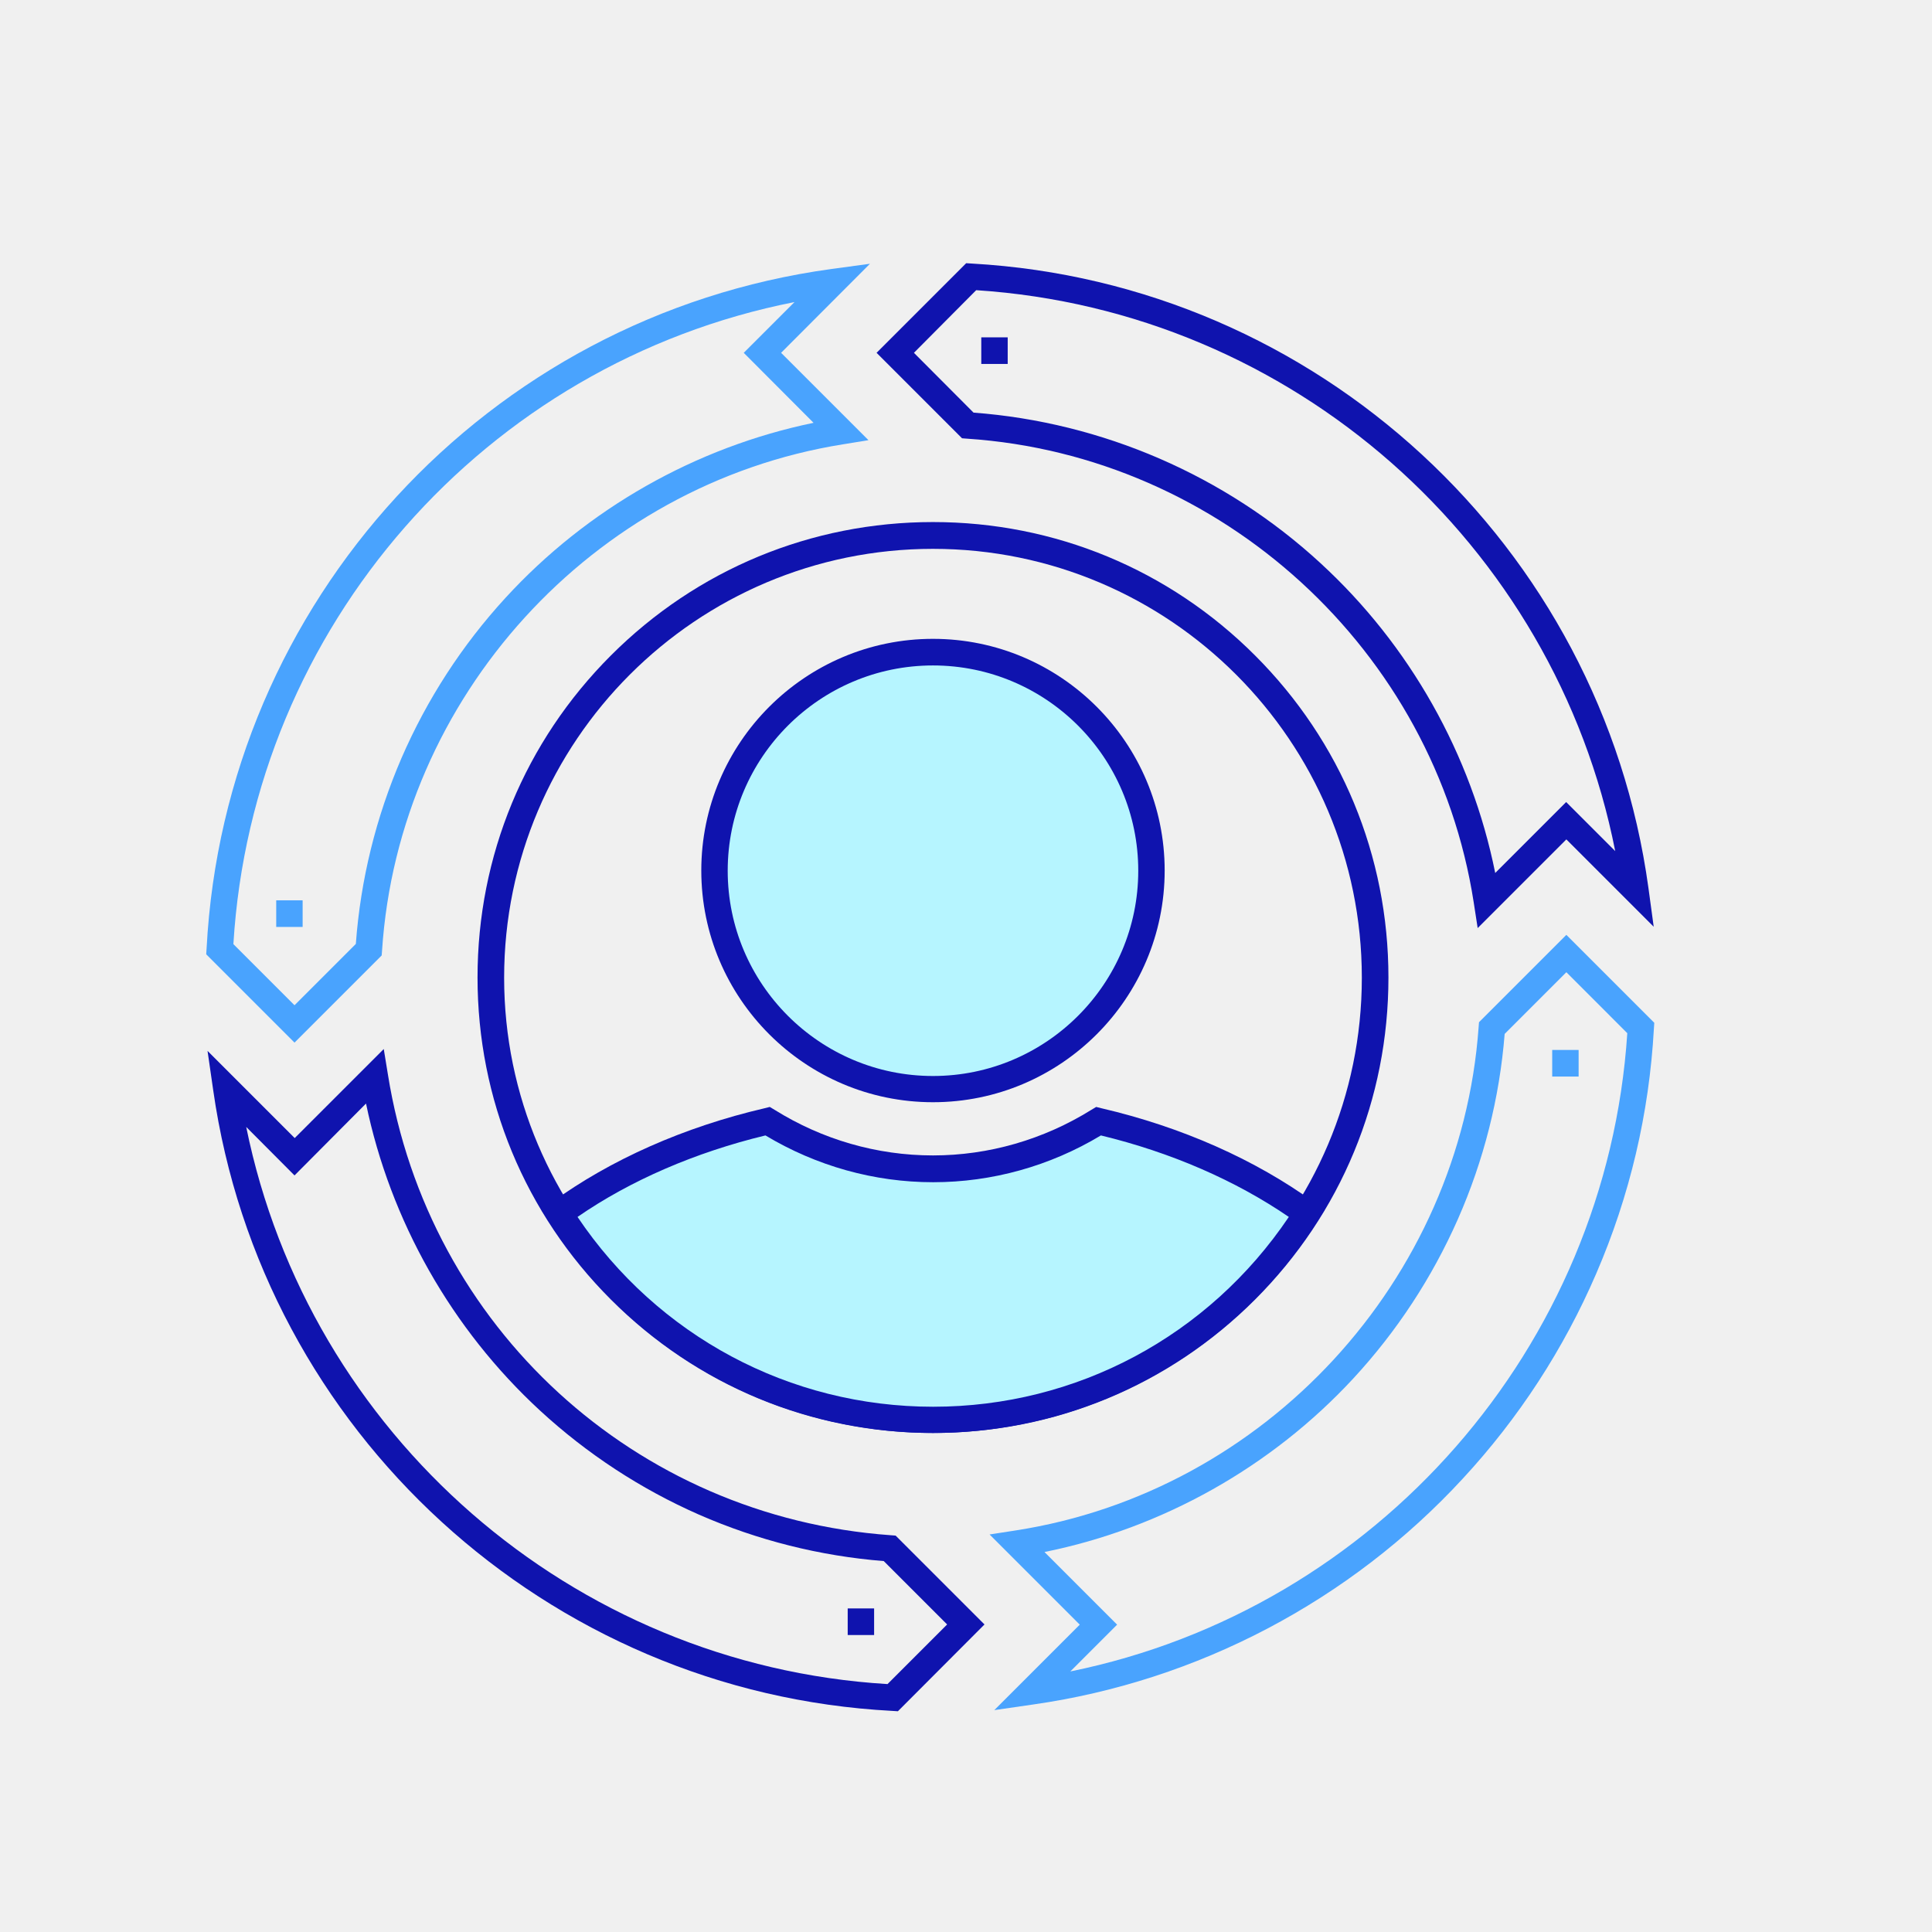
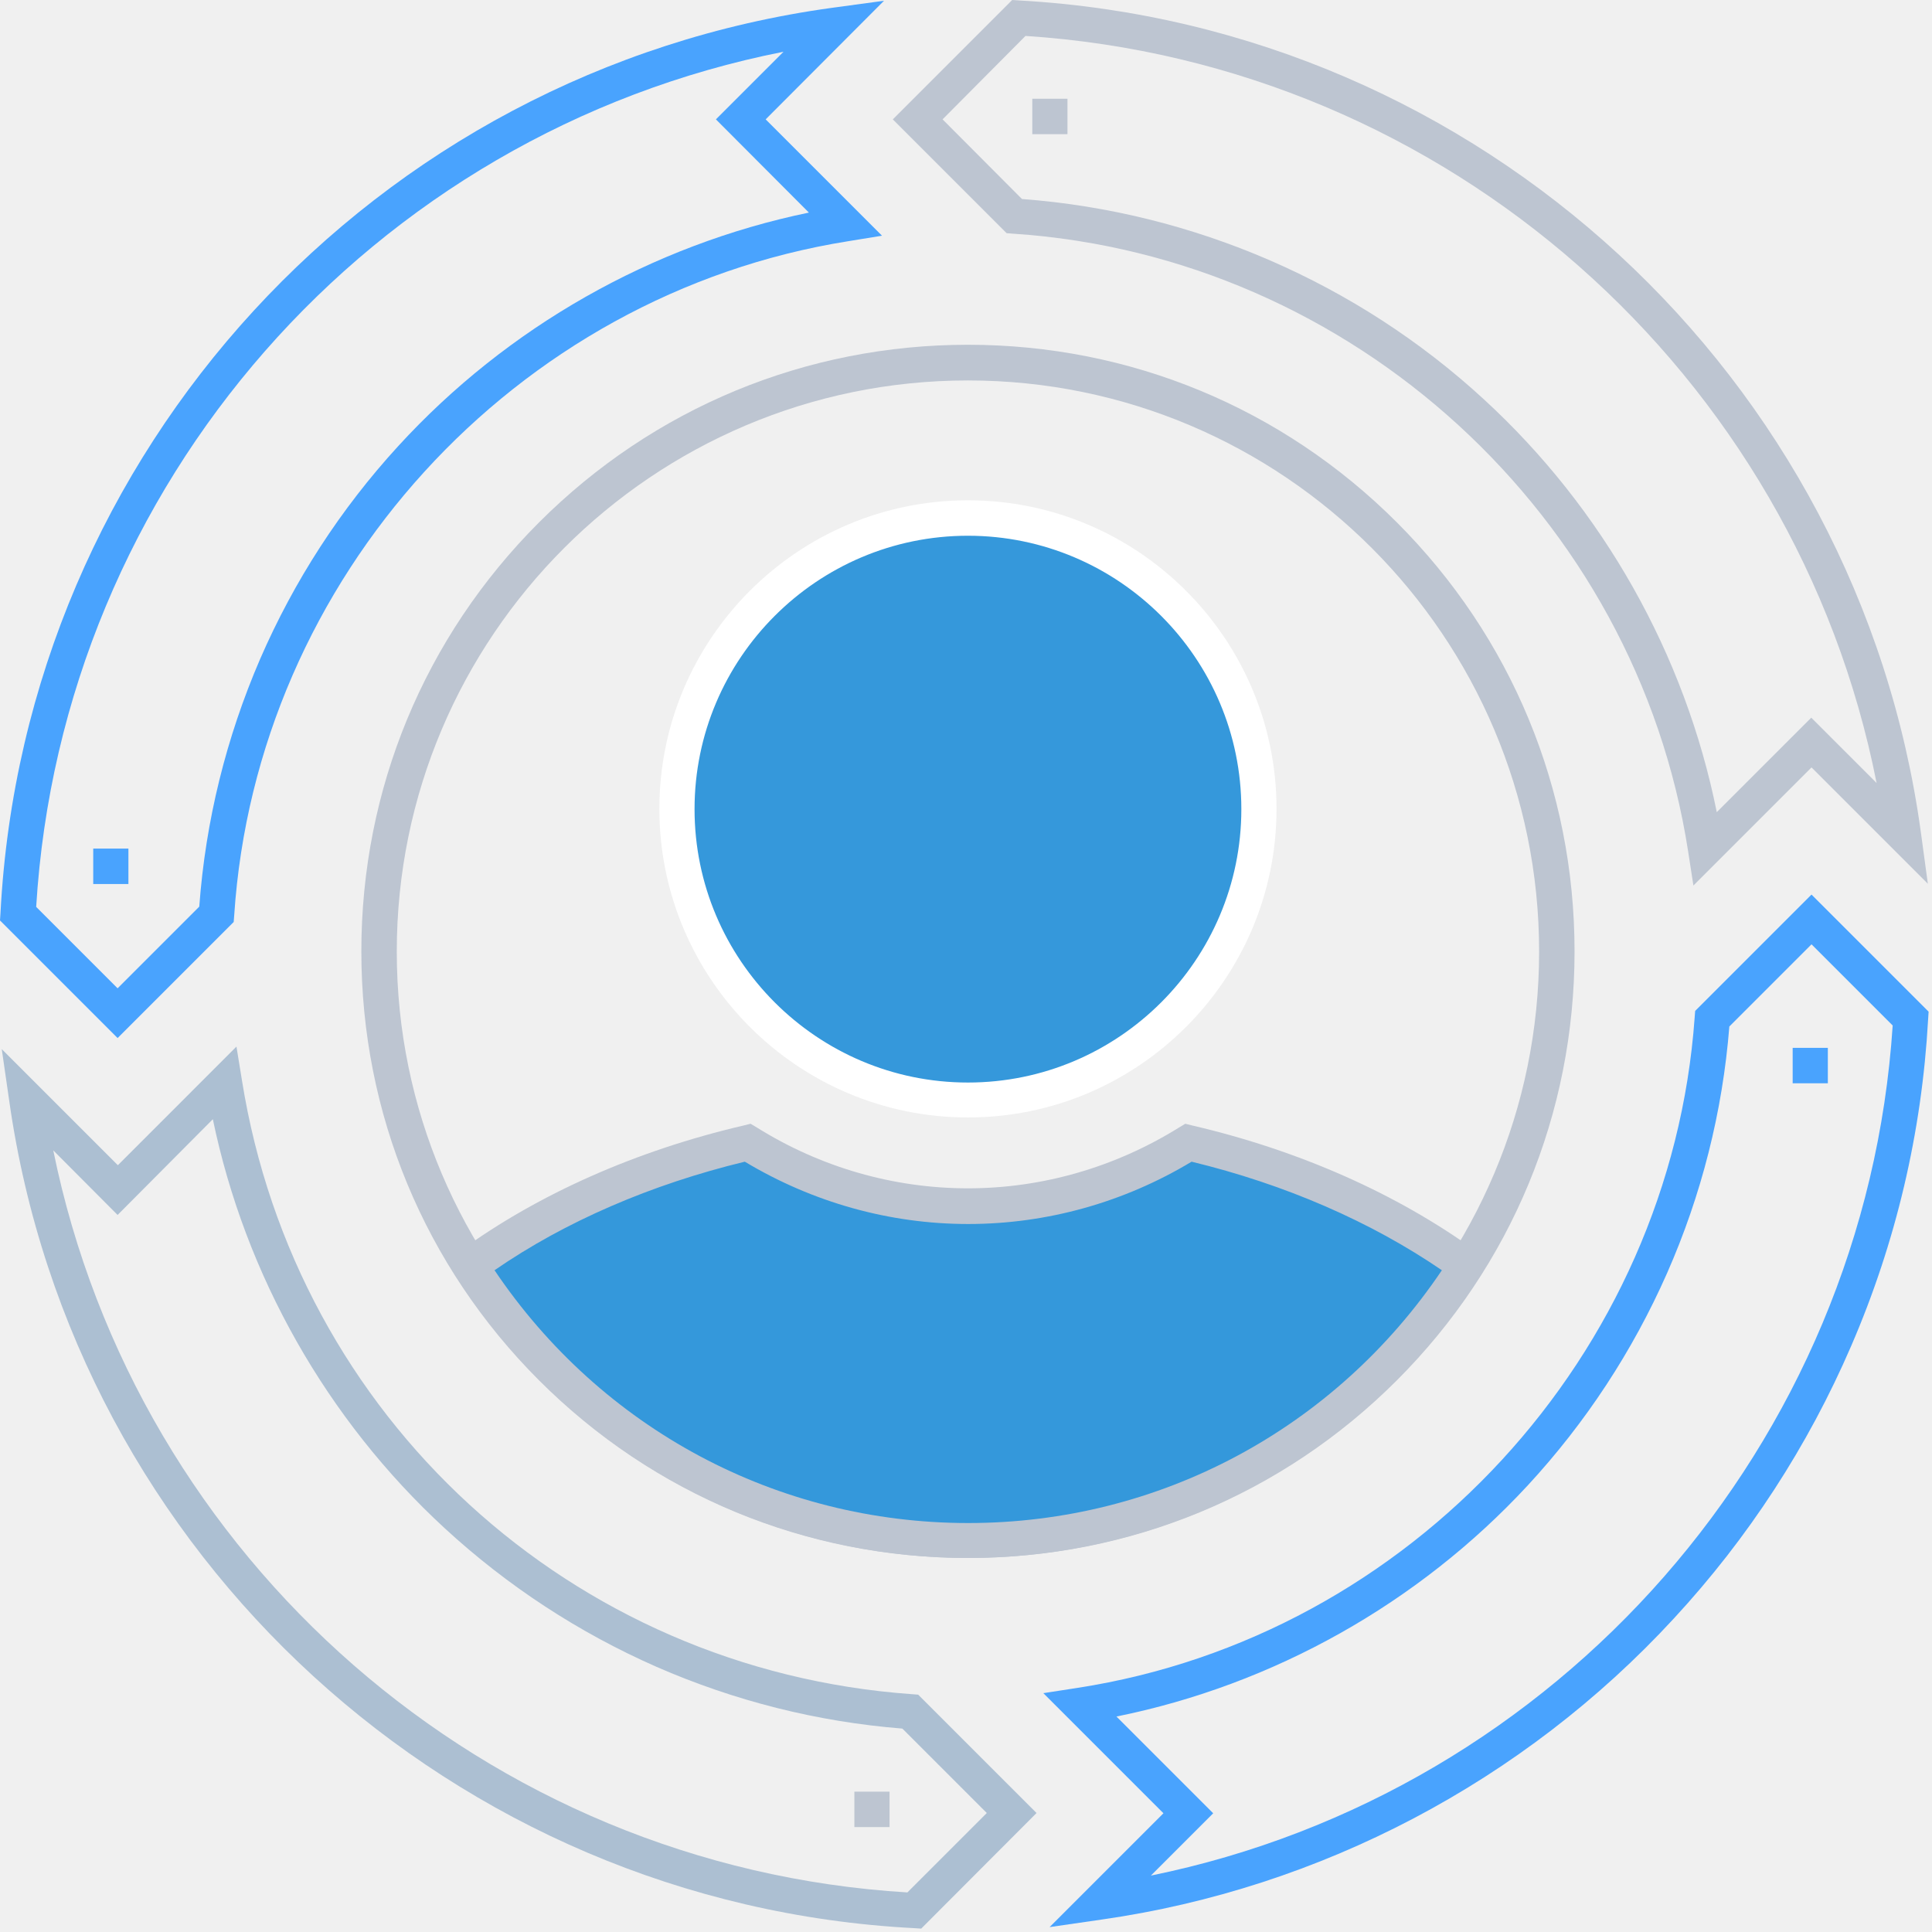
- <svg xmlns="http://www.w3.org/2000/svg" t="1663237788467" class="icon" viewBox="0 0 1024 1024" version="1.1" p-id="5176" width="200" height="200">
-   <path d="M494.5 759.5c-64.5 0-125.1-25.1-170.7-70.7-45.6-45.6-70.7-106.2-70.7-170.7s25.1-125.1 70.7-170.7c45.6-45.6 106.2-70.7 170.7-70.7s125.1 25.1 170.7 70.7c45.6 45.6 70.7 106.2 70.7 170.7s-25.1 125.1-70.7 170.7c-45.6 45.6-106.2 70.7-170.7 70.7z m0-468.6c-125.4 0-227.3 102-227.3 227.3s102 227.3 227.3 227.3 227.3-102 227.3-227.3-101.9-227.3-227.3-227.3z" fill="#0F13AE" p-id="5177" />
-   <path d="M494.5 461.4m-115.8 0a115.8 115.8 0 1 0 231.6 0 115.8 115.8 0 1 0-231.6 0Z" fill="#B6F5FF" p-id="5178" />
-   <path d="M494.5 584.2c-67.7 0-122.8-55.1-122.8-122.8 0-67.7 55.1-122.8 122.8-122.8 67.7 0 122.8 55.1 122.8 122.8 0 67.7-55.1 122.8-122.8 122.8z m0-231.5c-60 0-108.8 48.8-108.8 108.8s48.8 108.8 108.8 108.8 108.8-48.8 108.8-108.8-48.8-108.8-108.8-108.8z" fill="#0F13AE" p-id="5179" />
-   <path d="M692.6 643.1c-30.1-21.9-67.8-38.9-110.3-48.8-25.5 15.9-55.4 25.3-87.7 25.3-32.2 0-62.2-9.4-87.7-25.3-42.5 9.9-80.2 26.9-110.3 48.8 41.5 65.7 114.6 109.4 198 109.4s156.4-43.7 198-109.4z" fill="#B6F5FF" p-id="5180" />
-   <path d="M494.5 759.5c-41.4 0-82.3-10.7-118.2-31-34.7-19.6-64.4-47.9-85.8-81.7l-3.5-5.5 5.3-3.9c31.3-22.8 70.4-40.1 112.9-50l2.8-0.7 2.5 1.5c25.3 15.8 54.3 24.2 84 24.2 29.6 0 58.6-8.4 84-24.2l2.5-1.5 2.8 0.7c42.5 9.9 81.5 27.2 112.9 50l5.3 3.9-3.5 5.5c-21.4 33.8-51 62.1-85.8 81.7-35.9 20.3-76.7 31-118.2 31zM306.1 645c42.5 63.1 112.4 100.6 188.5 100.6s146-37.5 188.5-100.6c-28.2-19.3-62.4-34.2-99.6-43.2-26.9 16.2-57.6 24.8-88.9 24.8-31.3 0-61.9-8.6-88.9-24.8-37.2 9-71.5 23.8-99.6 43.2zM783.2 491.9l-2.1-13.6c-20.7-133.6-133.7-236.9-268.6-245.8l-2.6-0.2-45.3-45.3 47.5-47.5 3.1 0.2C698.1 150 848.8 289.2 873.7 470.6l2.8 20.6-46.3-46.3-47 47zM516 218.7c68.2 5.1 133.4 33.3 183.8 79.7 47.5 43.6 80.1 101.6 92.7 164.3l37.6-37.6 26 26C823.9 287.9 685 164.7 517.4 153.8l-33 33.2 31.6 31.7z" fill="#0F13AE" p-id="5181" />
-   <path d="M156.1 552.6l-46.8-46.8 0.2-3.1c9.6-183.7 148.8-335.1 331-360.1l20.6-2.8L414 187l46.3 46.3-13.5 2.2C314 256.7 211.3 369.6 202.5 503.8l-0.2 2.6-46.2 46.2z m-32.4-52.2l32.4 32.4 32.5-32.5c2.5-34.1 10.7-67.2 24.2-98.5 13.5-31.1 32-59.7 55-84.8 43.4-47.4 101-80 163.4-92.9l-37-37.1 26.9-26.9C257.2 192.4 133.9 332 123.7 500.4z" fill="#49A3FE" p-id="5182" />
-   <path d="M475.9 907l-3.1-0.2c-182.7-9.6-334-147.9-359.8-329l-3-20.8 46.2 46.2 47.2-47.2 2.2 13.5c21.4 134 131 234.5 266.5 244.2l2.6 0.2 47.1 47.1-45.9 46zM130.5 597.3C163.6 760.1 303 882.5 470.4 892.6L502 861l-33.6-33.6c-33.9-2.7-66.8-11-97.9-24.6-30.9-13.6-59.2-32.1-84.2-55.1-47-43.3-79.4-100.7-92.3-162.8L156.1 623l-25.6-25.7z" fill="#0F13AE" p-id="5183" />
-   <path d="M527 906.4l45.3-45.3-47.8-47.8 13.6-2.1c132.7-20.5 236-132.7 245.6-266.8l0.2-2.6 46.3-46.3 46.6 46.6-0.2 3.1c-2.5 45-12.8 88.7-30.6 129.9-17.2 39.9-41 76.5-70.6 108.5-59.8 64.9-140.7 107.4-227.7 119.8l-20.7 3z m26.6-83.8l38.5 38.5-24.8 24.8c162.1-33 284.3-171.7 295.2-338.3l-32.3-32.3-32.7 32.7c-2.7 34-11.1 67.1-24.8 98.2-13.7 31-32.3 59.4-55.4 84.4-43.5 47-101.3 79.4-163.7 92z" fill="#49A3FE" p-id="5184" />
-   <path d="M527.1 192.9v-14.1" fill="#B6F5FF" p-id="5185" />
-   <path d="M520.1 178.8h14v14.1h-14z" fill="#0F13AE" p-id="5186" />
-   <path d="M456.3 866.7v-14.2" fill="#B6F5FF" p-id="5187" />
-   <path d="M449.3 852.5h14v14.1h-14z" fill="#0F13AE" p-id="5188" />
-   <path d="M829.7 570.6v-14.1M822.7 556.5h14v14.1h-14z" fill="#49A3FE" p-id="5189" />
-   <path d="M153.4 491.3v-14.1M146.4 477.2h14v14.1h-14z" fill="#49A3FE" p-id="5190" />
+ <svg xmlns="http://www.w3.org/2000/svg" width="375" height="375" viewBox="0 0 375 375" fill="none">
+   <path fill-rule="evenodd" clip-rule="evenodd" d="M187.878 302.4C156.419 302.4 126.862 290.158 104.621 267.917C82.379 245.676 70.137 216.118 70.137 184.659C70.137 153.2 82.379 123.643 104.621 101.402C126.862 79.16 156.419 66.918 187.878 66.918C219.337 66.918 248.895 79.16 271.136 101.402C293.377 123.643 305.619 153.2 305.619 184.659C305.619 216.118 293.377 245.676 271.136 267.917C248.895 290.158 219.337 302.4 187.878 302.4V302.4ZM187.878 73.844C126.715 73.844 77.014 123.594 77.014 184.708C77.014 245.822 126.764 295.572 187.878 295.572C248.992 295.572 298.742 245.822 298.742 184.708C298.742 123.594 249.041 73.844 187.878 73.844V73.844Z" fill="#BDC5D1" />
+   <path d="M147.932 117.058C158.516 106.474 172.905 100.524 187.878 100.524C202.852 100.524 217.241 106.474 227.825 117.058C238.409 127.642 244.359 142.03 244.359 157.004C244.359 171.978 238.409 186.366 227.825 196.95C217.241 207.534 202.852 213.485 187.878 213.485C172.905 213.485 158.516 207.534 147.932 196.95C137.348 186.366 131.398 171.978 131.398 157.004C131.398 142.03 137.348 127.642 147.932 117.058Z" fill="#3598DB" />
+   <path fill-rule="evenodd" clip-rule="evenodd" d="M187.878 216.899C154.858 216.899 127.983 190.024 127.983 157.004C127.983 123.984 154.858 97.109 187.878 97.109C220.898 97.109 247.773 123.984 247.773 157.004C247.773 190.024 220.898 216.899 187.878 216.899V216.899ZM187.878 103.987C158.614 103.987 134.812 127.788 134.812 157.053C134.812 186.317 158.614 210.119 187.878 210.119C217.143 210.119 240.944 186.317 240.944 157.053C240.944 127.788 217.143 103.987 187.878 103.987Z" fill="white" />
+   <path d="M187.927 298.986C147.249 298.986 111.595 277.671 91.354 245.627C106.035 234.945 124.423 226.654 145.152 221.825C157.589 229.58 172.222 234.165 187.927 234.165C203.681 234.165 218.264 229.58 230.702 221.825C251.431 226.654 269.819 234.945 284.5 245.627C264.21 277.671 228.605 298.986 187.927 298.986Z" fill="#3498DB" />
+   <path fill-rule="evenodd" clip-rule="evenodd" d="M187.878 302.4C167.686 302.4 147.737 297.181 130.227 287.28C113.303 277.72 98.817 263.917 88.379 247.431L86.672 244.749L89.257 242.847C104.523 231.726 123.594 223.288 144.323 218.46L145.689 218.118L146.908 218.85C159.248 226.556 173.392 230.653 187.878 230.653C202.315 230.653 216.46 226.556 228.849 218.85L230.068 218.118L231.434 218.46C252.163 223.288 271.185 231.726 286.5 242.847L289.085 244.749L287.378 247.431C276.94 263.917 262.503 277.72 245.529 287.28C228.02 297.181 208.12 302.4 187.878 302.4ZM95.988 246.554C116.717 277.33 150.81 295.62 187.927 295.62C225.044 295.62 259.137 277.33 279.866 246.554C266.112 237.14 249.431 229.873 231.287 225.483C218.167 233.385 203.193 237.579 187.927 237.579C172.661 237.579 157.736 233.385 144.567 225.483C126.423 229.873 109.693 237.091 95.988 246.554ZM328.689 171.88L327.665 165.247C317.569 100.085 262.454 49.701 196.658 45.36L195.39 45.263L173.295 23.168L196.463 0L197.975 0.098C287.183 5.121 360.685 73.015 372.83 161.491L374.196 171.539L351.613 148.956L328.689 171.88ZM198.365 38.629C231.629 41.117 263.43 54.871 288.012 77.502C311.18 98.768 327.08 127.057 333.225 157.638L351.565 139.299L364.246 151.98C348.541 72.381 280.793 12.291 199.048 6.975L182.952 23.168L198.365 38.629Z" fill="#BDC5D1" />
+   <path fill-rule="evenodd" clip-rule="evenodd" d="M22.826 201.486L0 178.66L0.098 177.148C4.78 87.55 72.674 13.706 161.54 1.512L171.588 0.146L148.615 23.168L171.197 45.75L164.613 46.823C99.841 57.163 49.75 112.229 45.458 177.684L45.36 178.953L22.826 201.486ZM7.023 176.026L22.826 191.829L38.678 175.977C39.897 159.345 43.897 143.201 50.481 127.935C57.066 112.766 66.089 98.817 77.307 86.574C98.475 63.455 126.569 47.555 157.004 41.263L138.958 23.168L152.078 10.047C72.137 25.802 11.998 93.89 7.023 176.026V176.026Z" fill="#49A3FE" />
+   <path fill-rule="evenodd" clip-rule="evenodd" d="M178.806 374.342L177.294 374.244C88.184 369.562 14.388 302.107 1.805 213.777L0.341 203.632L22.875 226.166L45.896 203.144L46.969 209.729C57.407 275.086 110.864 324.104 176.953 328.836L178.221 328.933L201.193 351.906L178.806 374.342ZM10.34 223.288C26.484 302.693 94.475 362.392 176.123 367.318L191.536 351.906L175.148 335.518C158.614 334.201 142.567 330.152 127.398 323.519C112.327 316.886 98.524 307.863 86.33 296.645C63.406 275.525 47.603 247.529 41.312 217.24L22.826 235.823L10.34 223.288Z" fill="#ACBFD2" />
+   <path fill-rule="evenodd" clip-rule="evenodd" d="M203.73 374.049L225.825 351.955L202.511 328.641L209.144 327.616C273.867 317.618 324.251 262.893 328.933 197.487L329.031 196.219L351.613 173.636L374.342 196.365L374.245 197.877C373.025 219.825 368.002 241.14 359.32 261.235C350.931 280.696 339.322 298.547 324.885 314.155C295.718 345.809 256.26 366.538 213.826 372.586L203.73 374.049ZM216.704 333.177L235.482 351.955L223.386 364.051C302.449 347.955 362.051 280.305 367.368 199.048L351.613 183.293L335.664 199.243C334.347 215.826 330.25 231.97 323.568 247.139C316.886 262.259 307.814 276.111 296.547 288.304C275.331 311.228 247.139 327.031 216.704 333.177V333.177Z" fill="#49A3FE" />
+   <path d="M200.364 19.168H207.193V26.045H200.364V19.168Z" fill="#BDC5D1" />
+   <path d="M165.833 347.76H172.661V354.637H165.833V347.76Z" fill="#BDC5D1" />
+   <path fill-rule="evenodd" clip-rule="evenodd" d="M347.955 203.388H354.783V210.266H347.955V203.388ZM351.369 210.266V203.388Z" fill="#49A3FE" />
+   <path fill-rule="evenodd" clip-rule="evenodd" d="M18.095 164.711H24.924V171.588H18.095V164.711ZM21.509 171.588V164.711Z" fill="#49A3FE" />
</svg>
